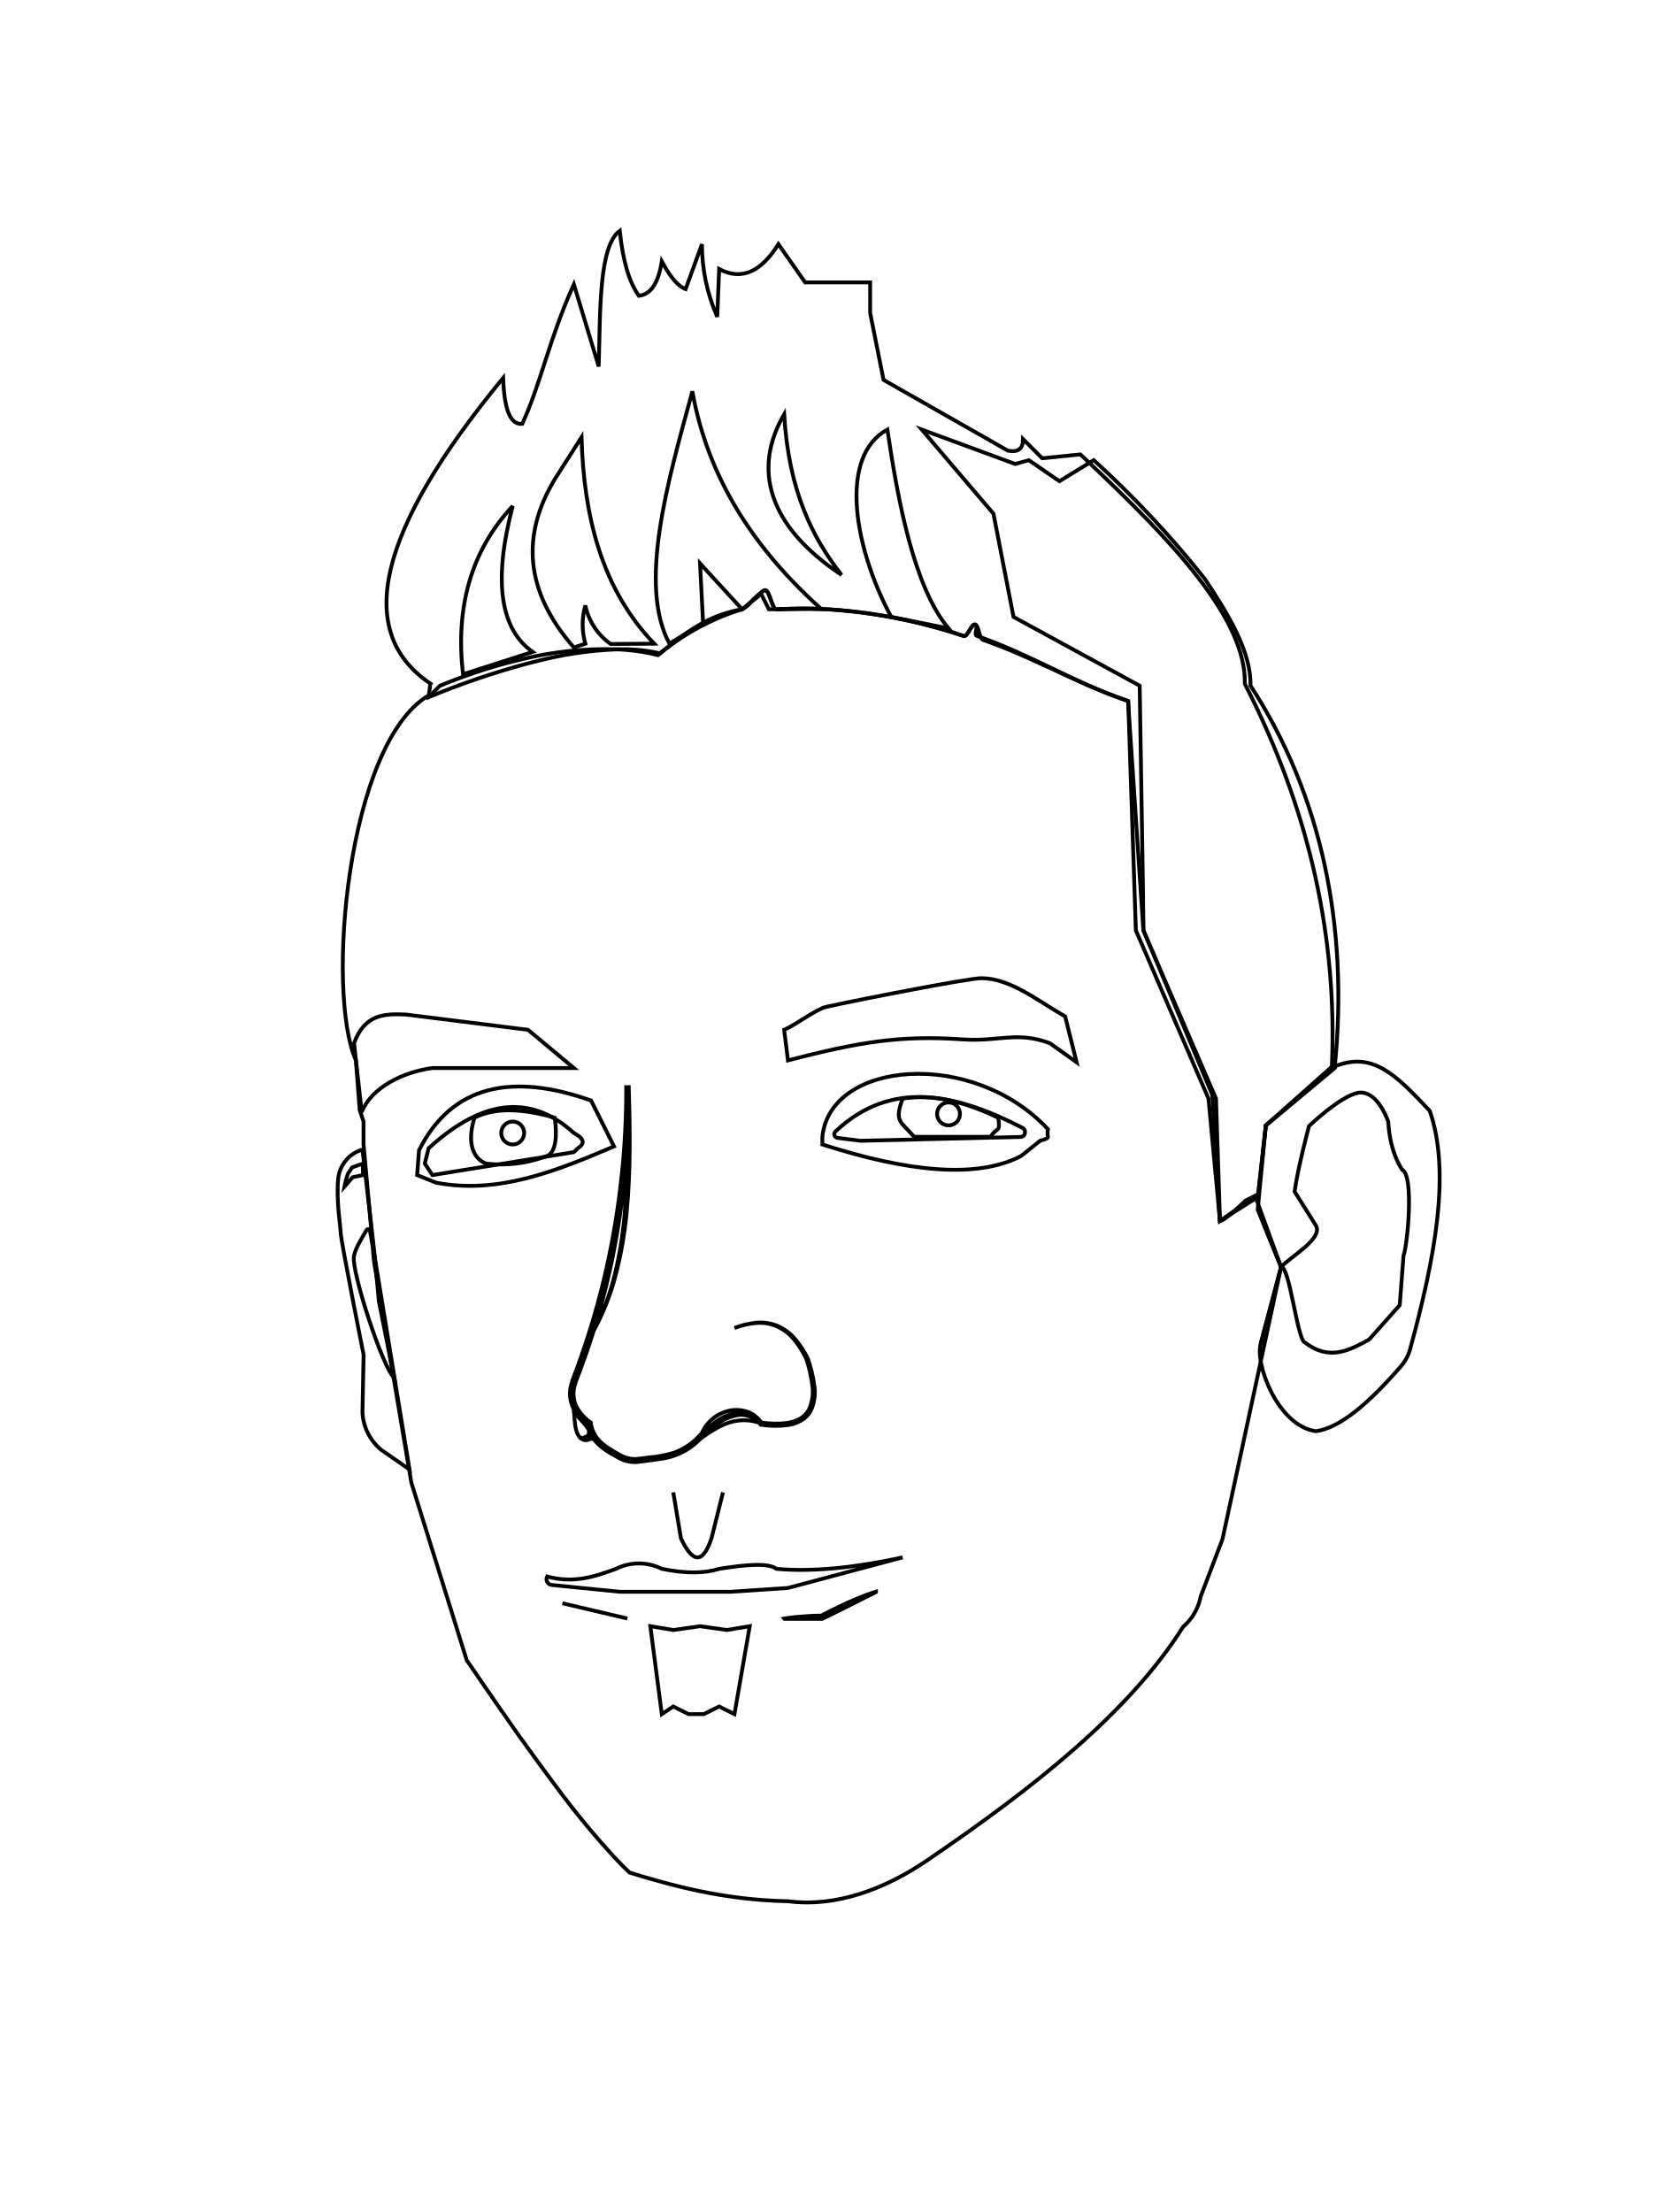
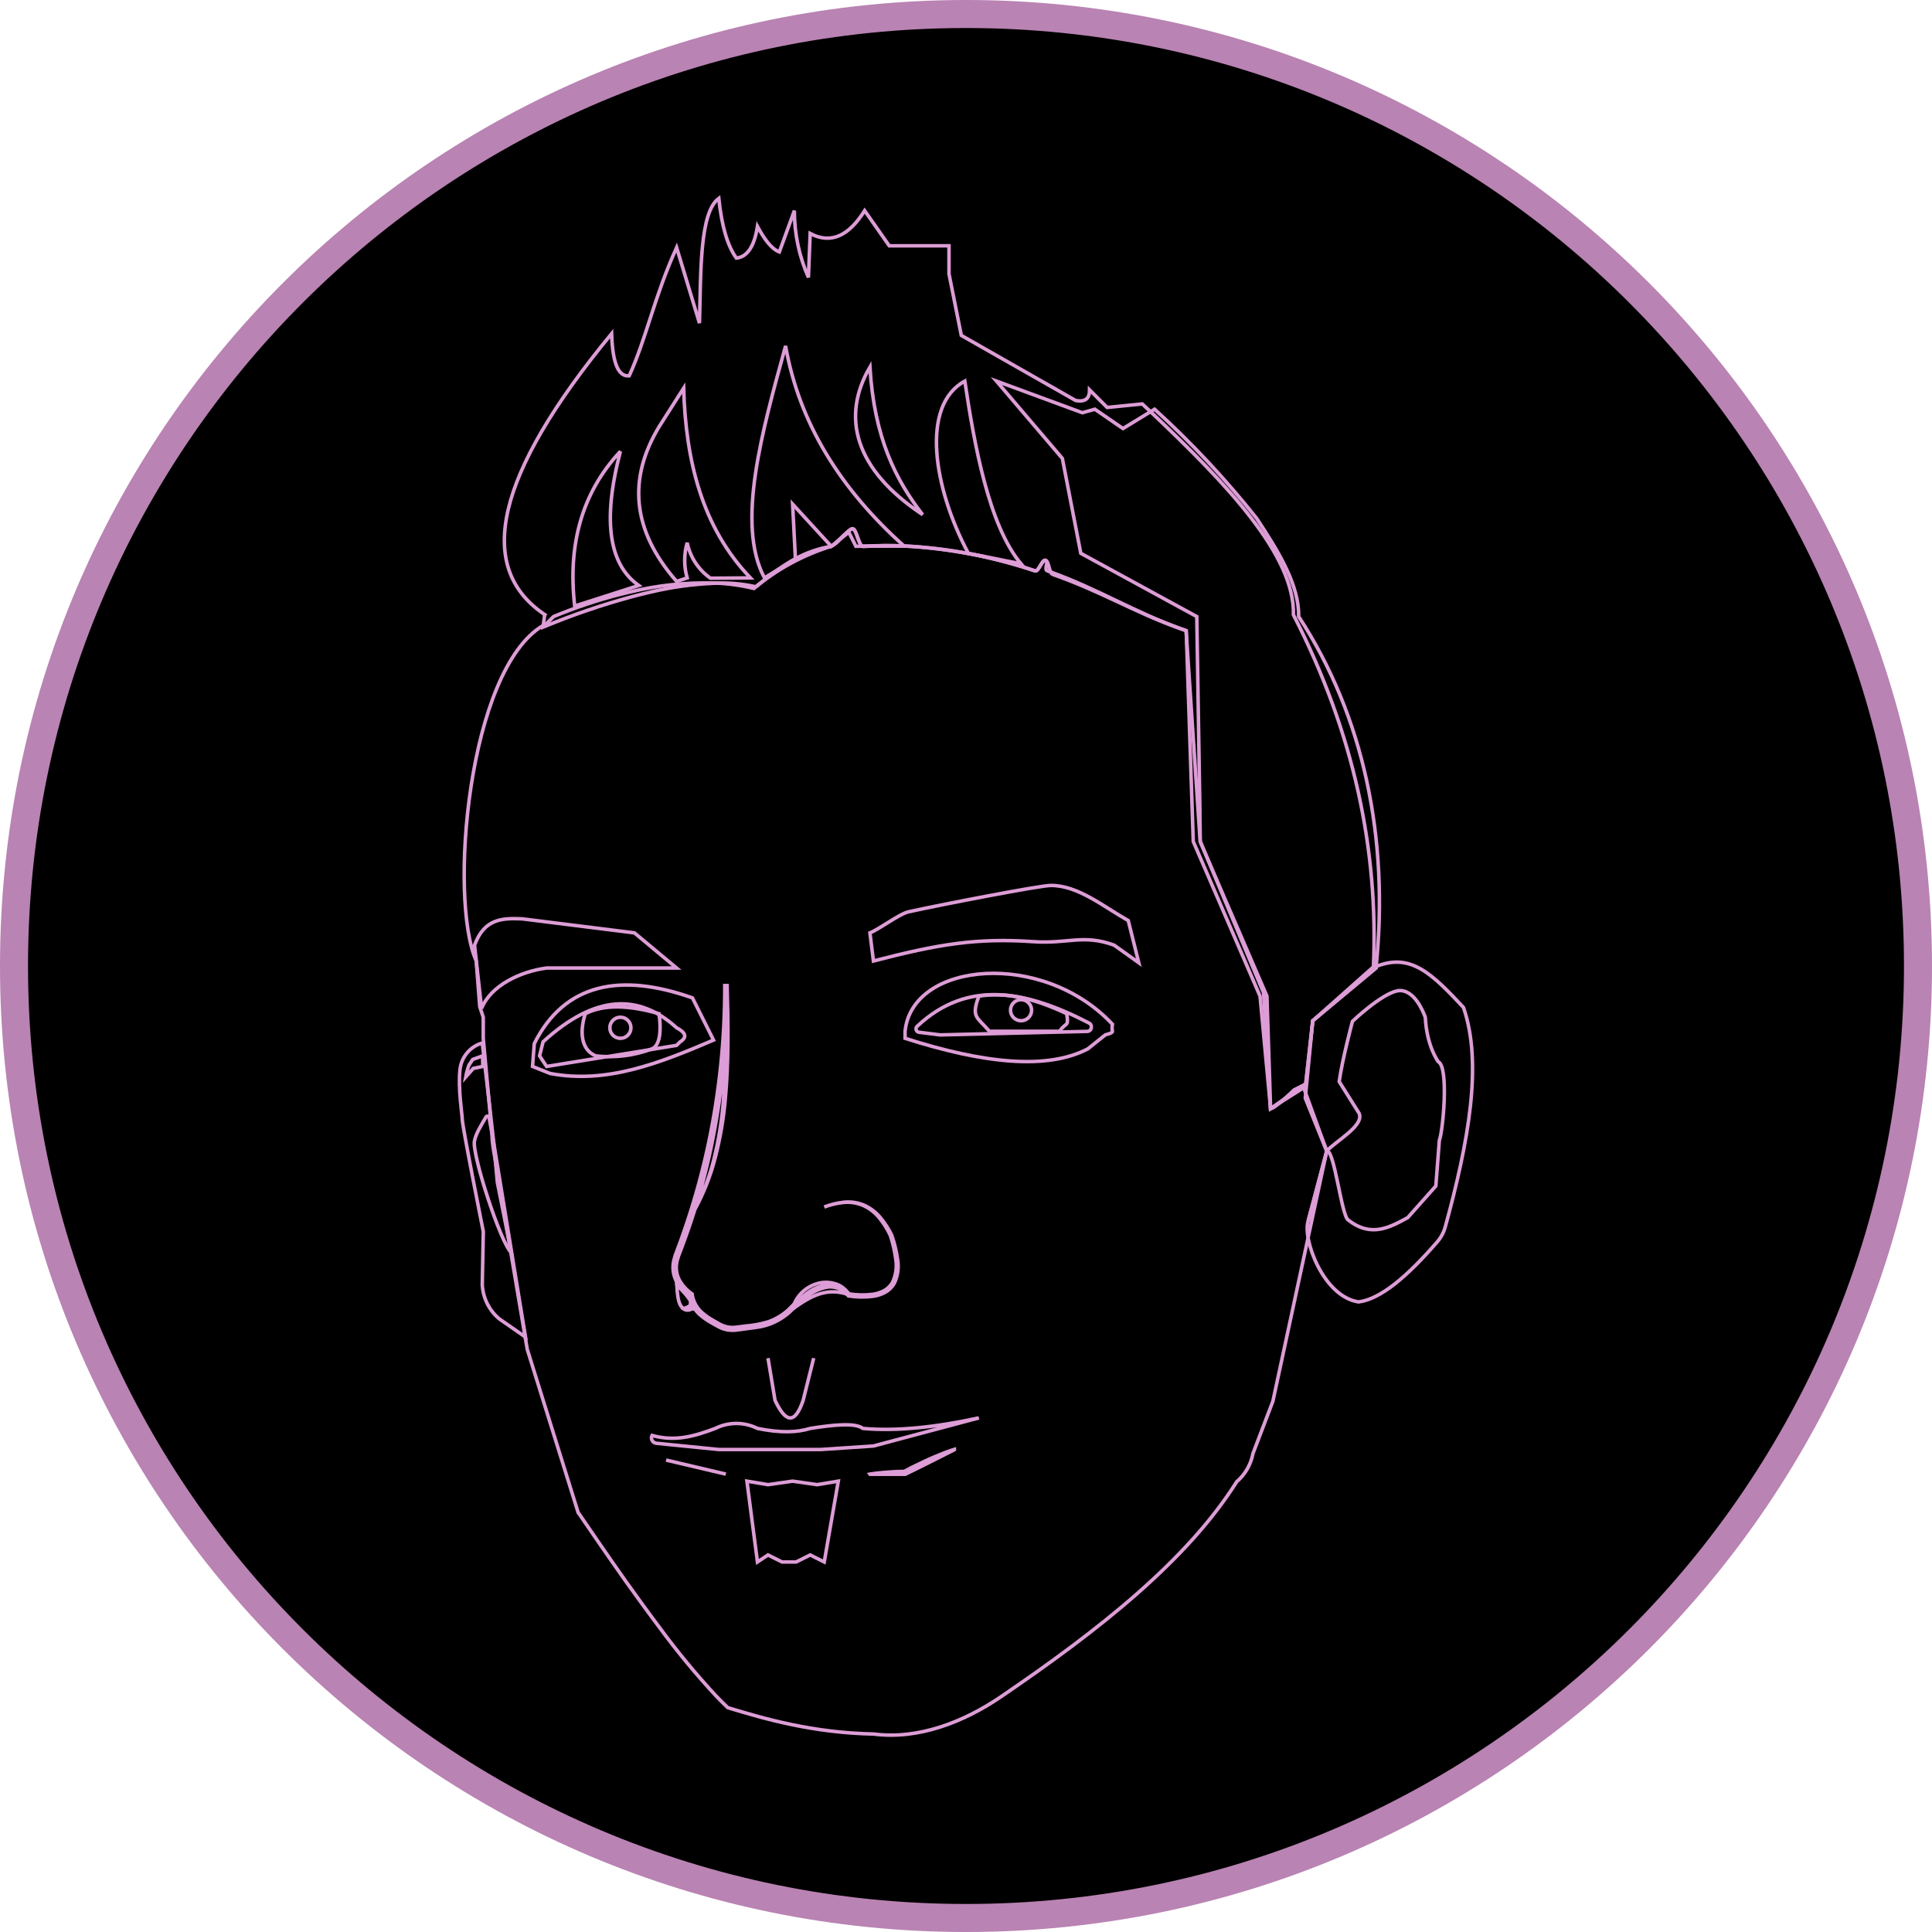
- <svg xmlns="http://www.w3.org/2000/svg" id="portraitSVG" viewBox="0 0 433.95 200" width="150" version="1.1" height="200">
-   <defs id="defs4" style="stroke:#000000">
+ <svg xmlns="http://www.w3.org/2000/svg" id="portraitSVG" viewBox="0 0 1446.5 500" width="500" version="1.1" height="500">
+   <defs id="defs4" style="stroke:#dd9dd6">
    <style id="style2">
                    * {
-                         stroke: #000;
+                         stroke: #dd9dd6 ;
                        }
                        
                        </style>
  </defs>
-   <g id="layer1">
-     <path d="m 348.38,89.728 -17.27,15.34 -2,18 -10,7 -3,-32 -19,-44 -0.27,-8.07 -1.73,-51.93 -1.56,-0.55 c -13.08,-4.66 -23.39,-11.21 -37,-16.13 l -1,-0.35 c -0.91,-0.32 0.32,-2.34 -0.3,-2.88 a 0.51,0.51 0 0 0 -0.16,-0.09 c -1,-0.35 -2,3.34 -3,3 a 139.3,139.3 0 0 0 -37.28,-7.09 109.83,109.83 0 0 0 -11.21,0.08 h -0.6 c -1.12,-0.3 -1.73,-5.12 -2.87,-5 a 1,1 0 0 0 -0.39,0.15 l -0.18,0.11 -0.32,0.23 c -0.78,0.62 -1.83,1.71 -2.8,2.66 a 7.44,7.44 0 0 1 -2.33,1.86 33,33 0 0 0 -10.2,3.53 45.66,45.66 0 0 0 -4.77,3 l -0.09,0.06 c -2.06,1.46 -4.16,3.11 -6.44,4.93 a 42.81,42.81 0 0 0 -11.81,-1 96.07,96.07 0 0 0 -17.99,2.48 c -1.74,0.4 -3.5,0.83 -5.28,1.31 a 207.79,207.79 0 0 0 -25.42,8.69 l 0.06,-0.48 0.39,-3 0.05,-0.06 -0.7,-0.48 -0.12,-0.09 c -18.53,-13.21 -13.63,-38.79 19.82,-79.39 0.31,9.31 2.25,12.24 5,12 4.87,-10.6 7.2,-22.68 13.5,-36.5 l 6.5,21.5 c 0.41,-14.9 0.05,-31.5 5.5,-35.5 0.81,7.9 2.49,13.54 5,17 3,-0.32 5.07,-3.11 6,-9 1.89,3.48 3.89,6.35 6.23,7.25 l 4.27,-11.75 a 47,47 0 0 0 4,19 l 0.5,-12.5 c 6.07,3.23 11.14,0.46 15.5,-6.5 l 7,10 h 17 v 8 l 3.5,17.5 32.5,18.5 c 2.8,0.57 4,-0.6 4,-3 l 5,5 10,-1 2.34,2.21 c 21.86,20.66 41.06,40.88 40.66,57.79 17.41,33.95 24.2,67.29 22.77,100.16 z" id="path8" style="fill:none;stroke:#000000;stroke-width:1" />
-     <path stroke-miterlimit="10" d="m 335.095,142.133 -15.331,71.199 -5.673,14.896 c -0.392,2.033 -1.225,3.954 -2.44,5.63 -0.626,0.865 -1.351,1.653 -2.16,2.35 -14.1,22.39 -39.11,42.16 -67.11,61.21 -10.58,7.2 -23.51,12.26 -36.2,10.6 -17.15,-0.33 -30.84,-4.24 -41.5,-7.5 -1.16,-1.087 -2.343,-2.27 -3.55,-3.55 -5.538,-5.981 -10.736,-12.268 -15.57,-18.83 -3.23,-4.29 -6.56,-8.89 -10,-13.69 v 0 c -2.58,-3.66 -5.2,-7.43 -7.85,-11.27 -1.75,-2.54 -3.51,-5.12 -5.28,-7.71 l -0.32,-0.4 -14.5,-46.5 -0.61,-3.57 -4.08,-24.12 -0.86,-5 v -0.13 l -3.45,-20.38 v -0.07 l -0.61,-3.58 c -0.24,-1.405 -0.38,-2.825 -0.42,-4.25 l -0.07,-0.74 v 0 l -0.78,-8.72 -1.64,-17.94 v -6 l -1,-3 -1,-13 c -7.89,-17.74 -2.39,-82.89 19.06,-95.48 0.31,-0.19 0.62,-0.36 0.94,-0.52 l 2,-2 c 6.174,-2.565 12.523,-4.684 19,-6.34 0.92,-0.24 1.83,-0.46 2.73,-0.66 7.853,-1.901 15.923,-2.755 24,-2.54 3.807,0.118 7.591,0.634 11.29,1.54 6.462,-5.423 13.941,-9.503 22,-12 0.666,-0.375 1.267,-0.854 1.78,-1.42 l 0.07,-0.06 c 1.031,-1.059 2.12,-2.06 3.26,-3 l 0.32,-0.23 0.18,-0.11 c 0.118,-0.077 0.251,-0.128 0.39,-0.15 1.14,-0.13 1.75,4.69 2.87,5 h 0.6 c 3.739,-0.231 7.487,-0.272 11.23,-0.12 12.699,0.65 25.249,3.035 37.3,7.09 1,0.34 2,-3.35 3,-3 0.058,0.02 0.113,0.051 0.16,0.09 0.61,0.46 0.82,2.23 1.27,3.23 0.09,0.294 0.296,0.54 0.57,0.68 13.72,4.83 22.68,10.45 35.4,15.09 l 1,0.36 1.56,0.55 3.52,52.77 0.48,7.23 19,44 1.04,32 9.416,-5.945 z" id="path10" style="fill:none;stroke:#000000;stroke-width:1;stroke-miterlimit:10" />
-     <path d="m 92.61,83.568 c 2.78,-7.54 7.76,-7.73 13.5,-7.5 l 32,4 12,10 h -37 c -7.53,1 -15.9,5 -18.5,11.5 z m 112.5,-3.5 1,8 c 18.58,-4.82 29.48,-6.61 45.5,-5.5 9.87,0.68 14.22,-2.22 23,1 l 7,5 -3,-12 c -7.09,-4 -14.24,-10 -22,-10 -3,0 -30.22,5.25 -40.5,7.5 -2.56,0.56 -8.3,4.92 -11,6 z" id="path12" style="fill:none;stroke:#000000;stroke-width:1" />
-     <path d="m 109.61,111.568 c 8.69,-17.33 24.74,-20.17 45,-13 l 6,12 c -15.4,6.56 -30.38,12.56 -46.5,9.5 l -5,-2 z" class="cls-5" id="path14" style="fill:none;stroke:#000000;stroke-width:1" />
-     <path d="m 112.11,111.068 c 15,-13.72 27.42,-13.62 38,-4 2.6,1.37 3.08,2.71 1,4 l -1,1 -37,6 -2,-3 z" class="cls-6" id="path16" style="fill:none;stroke:#000000;stroke-width:1" />
-     <g id="Layer_12" data-name="Layer 12" style="stroke:#000000" transform="translate(87.81029,-128.9324)">
-       <path d="m 36.3,232 c -1.75,5.55 -1,10.38 3,12 a 34.12,34.12 0 0 0 16,-2 c 2.35,-1 2.65,-5.41 2,-10 -8.41,-2.41 -15.61,-2.75 -21,0 z" class="cls-7" id="path18" style="fill:none;stroke:#000000" />
-       <circle cx="46.3" cy="236" r="3" class="cls-8" id="circle20" style="fill:none;stroke:#000000" />
+   <g id="layer2" style="stroke:#dd9dd6" transform="translate(0,867.9)">
+     <ellipse style="opacity:1;fill:#000000;fill-opacity:1;fill-rule:nonzero;stroke:#b983b3;stroke-width:20.98;stroke-linecap:round;stroke-linejoin:round;stroke-miterlimit:4;stroke-dasharray:none;stroke-dashoffset:0.544;stroke-opacity:1;paint-order:fill markers stroke" id="path886" cx="723.25" cy="-617.9" rx="712.76" ry="712.76" />
+   </g>
+   <g id="layer1" style="stroke:#dd9dd6" transform="translate(0,867.9)">
+     <g id="g917" style="stroke:#dd9dd6" transform="matrix(2.631359,0,0,2.631359,111.5997,-853.3839)">
+       <path style="fill:none;stroke:#dd9dd6;stroke-width:1" id="path8" d="m 348.38,89.728 -17.27,15.34 -2,18 -10,7 -3,-32 -19,-44 -0.27,-8.07 -1.73,-51.93 -1.56,-0.55 c -13.08,-4.66 -23.39,-11.21 -37,-16.13 l -1,-0.35 c -0.91,-0.32 0.32,-2.34 -0.3,-2.88 a 0.51,0.51 0 0 0 -0.16,-0.09 c -1,-0.35 -2,3.34 -3,3 a 139.3,139.3 0 0 0 -37.28,-7.09 109.83,109.83 0 0 0 -11.21,0.08 h -0.6 c -1.12,-0.3 -1.73,-5.12 -2.87,-5 a 1,1 0 0 0 -0.39,0.15 l -0.18,0.11 -0.32,0.23 c -0.78,0.62 -1.83,1.71 -2.8,2.66 a 7.44,7.44 0 0 1 -2.33,1.86 33,33 0 0 0 -10.2,3.53 45.66,45.66 0 0 0 -4.77,3 l -0.09,0.06 c -2.06,1.46 -4.16,3.11 -6.44,4.93 a 42.81,42.81 0 0 0 -11.81,-1 96.07,96.07 0 0 0 -17.99,2.48 c -1.74,0.4 -3.5,0.83 -5.28,1.31 a 207.79,207.79 0 0 0 -25.42,8.69 l 0.06,-0.48 0.39,-3 0.05,-0.06 -0.7,-0.48 -0.12,-0.09 c -18.53,-13.21 -13.63,-38.79 19.82,-79.39 0.31,9.31 2.25,12.24 5,12 4.87,-10.6 7.2,-22.68 13.5,-36.5 l 6.5,21.5 c 0.41,-14.9 0.05,-31.5 5.5,-35.5 0.81,7.9 2.49,13.54 5,17 3,-0.32 5.07,-3.11 6,-9 1.89,3.48 3.89,6.35 6.23,7.25 l 4.27,-11.75 a 47,47 0 0 0 4,19 l 0.5,-12.5 c 6.07,3.23 11.14,0.46 15.5,-6.5 l 7,10 h 17 v 8 l 3.5,17.5 32.5,18.5 c 2.8,0.57 4,-0.6 4,-3 l 5,5 10,-1 2.34,2.21 c 21.86,20.66 41.06,40.88 40.66,57.79 17.41,33.95 24.2,67.29 22.77,100.16 z" />
+       <path style="fill:none;stroke:#dd9dd6;stroke-width:1;stroke-miterlimit:10" id="path10" d="m 335.095,142.133 -15.331,71.199 -5.673,14.896 c -0.392,2.033 -1.225,3.954 -2.44,5.63 -0.626,0.865 -1.351,1.653 -2.16,2.35 -14.1,22.39 -39.11,42.16 -67.11,61.21 -10.58,7.2 -23.51,12.26 -36.2,10.6 -17.15,-0.33 -30.84,-4.24 -41.5,-7.5 -1.16,-1.087 -2.343,-2.27 -3.55,-3.55 -5.538,-5.981 -10.736,-12.268 -15.57,-18.83 -3.23,-4.29 -6.56,-8.89 -10,-13.69 v 0 c -2.58,-3.66 -5.2,-7.43 -7.85,-11.27 -1.75,-2.54 -3.51,-5.12 -5.28,-7.71 l -0.32,-0.4 -14.5,-46.5 -0.61,-3.57 -4.08,-24.12 -0.86,-5 v -0.13 l -3.45,-20.38 v -0.07 l -0.61,-3.58 c -0.24,-1.405 -0.38,-2.825 -0.42,-4.25 l -0.07,-0.74 v 0 l -0.78,-8.72 -1.64,-17.94 v -6 l -1,-3 -1,-13 c -7.89,-17.74 -2.39,-82.89 19.06,-95.48 0.31,-0.19 0.62,-0.36 0.94,-0.52 l 2,-2 c 6.174,-2.565 12.523,-4.684 19,-6.34 0.92,-0.24 1.83,-0.46 2.73,-0.66 7.853,-1.901 15.923,-2.755 24,-2.54 3.807,0.118 7.591,0.634 11.29,1.54 6.462,-5.423 13.941,-9.503 22,-12 0.666,-0.375 1.267,-0.854 1.78,-1.42 l 0.07,-0.06 c 1.031,-1.059 2.12,-2.06 3.26,-3 l 0.32,-0.23 0.18,-0.11 c 0.118,-0.077 0.251,-0.128 0.39,-0.15 1.14,-0.13 1.75,4.69 2.87,5 h 0.6 c 3.739,-0.231 7.487,-0.272 11.23,-0.12 12.699,0.65 25.249,3.035 37.3,7.09 1,0.34 2,-3.35 3,-3 0.058,0.02 0.113,0.051 0.16,0.09 0.61,0.46 0.82,2.23 1.27,3.23 0.09,0.294 0.296,0.54 0.57,0.68 13.72,4.83 22.68,10.45 35.4,15.09 l 1,0.36 1.56,0.55 3.52,52.77 0.48,7.23 19,44 1.04,32 9.416,-5.945 z" stroke-miterlimit="10" />
+       <path style="fill:none;stroke:#dd9dd6;stroke-width:1" id="path12" d="m 92.61,83.568 c 2.78,-7.54 7.76,-7.73 13.5,-7.5 l 32,4 12,10 h -37 c -7.53,1 -15.9,5 -18.5,11.5 z m 112.5,-3.5 1,8 c 18.58,-4.82 29.48,-6.61 45.5,-5.5 9.87,0.68 14.22,-2.22 23,1 l 7,5 -3,-12 c -7.09,-4 -14.24,-10 -22,-10 -3,0 -30.22,5.25 -40.5,7.5 -2.56,0.56 -8.3,4.92 -11,6 z" />
+       <path style="fill:none;stroke:#dd9dd6;stroke-width:1" id="path14" class="cls-5" d="m 109.61,111.568 c 8.69,-17.33 24.74,-20.17 45,-13 l 6,12 c -15.4,6.56 -30.38,12.56 -46.5,9.5 l -5,-2 z" />
+       <path style="fill:none;stroke:#dd9dd6;stroke-width:1" id="path16" class="cls-6" d="m 112.11,111.068 c 15,-13.72 27.42,-13.62 38,-4 2.6,1.37 3.08,2.71 1,4 l -1,1 -37,6 -2,-3 z" />
+       <g transform="translate(87.81029,-128.9324)" style="stroke:#dd9dd6" data-name="Layer 12" id="Layer_12">
+         <path style="fill:none;stroke:#dd9dd6" id="path18" class="cls-7" d="m 36.3,232 c -1.75,5.55 -1,10.38 3,12 a 34.12,34.12 0 0 0 16,-2 c 2.35,-1 2.65,-5.41 2,-10 -8.41,-2.41 -15.61,-2.75 -21,0 z" />
+         <circle style="fill:none;stroke:#dd9dd6" id="circle20" class="cls-8" r="3" cy="236" cx="46.3" />
+       </g>
+       <path style="fill:none;stroke:#dd9dd6;stroke-width:1" id="path23" class="cls-5" d="m 215.11,108.068 c 2,-20 39.32,-23.14 59,-2 a 5.09,5.09 0 0 0 0,2 c 0.13,0.54 -2,1 -2,1 l -5,4 c -11.45,6 -29.43,4.23 -52,-3 z" />
+       <path style="fill:none;stroke:#dd9dd6;stroke-width:1" id="path25" class="cls-6" d="m 218.68,106.528 c 14.39,-13.43 31.2,-9.93 48.82,-0.78 a 1.12,1.12 0 0 1 0.61,1 v 0.16 a 1.19,1.19 0 0 1 -1.16,1.19 l -41.84,1 -5.85,-0.73 a 1,1 0 0 1 -0.58,-1.84 z" />
+       <path style="fill:none;stroke:#dd9dd6;stroke-width:1" id="path27" class="cls-7" d="m 236.11,98.068 c -2.28,6.15 -0.5,5.88 3,10 h 20 c 1.69,-2.75 2.65,-0.92 2,-5 -8.4,-4 -16.73,-6.33 -25,-5 z" />
+       <circle style="fill:none;stroke:#dd9dd6;stroke-width:1" id="circle29" class="cls-8" r="3" cy="102.068" cx="248.11" />
+       <path style="fill:none;stroke:#dd9dd6;stroke-width:1" id="path31" d="m 192.11,158.068 a 21.93,21.93 0 0 1 5.64,-1.37 11.68,11.68 0 0 1 5.72,0.86 12.63,12.63 0 0 1 4.62,3.54 25,25 0 0 1 3.18,4.89 35.21,35.21 0 0 1 1.68,6.8 11.39,11.39 0 0 1 -0.91,7 6.73,6.73 0 0 1 -2.55,2.53 10.24,10.24 0 0 1 -3.38,1.14 24.06,24.06 0 0 1 -7,-0.09 h -0.11 l -0.07,-0.09 a 6.56,6.56 0 0 0 -5.66,-2.47 12.41,12.41 0 0 0 -5.92,2.62 44.29,44.29 0 0 0 -5,4.45 17.5,17.5 0 0 1 -5.83,3.53 17.19,17.19 0 0 1 -3.32,0.84 l -3.34,0.46 c -1.12,0.14 -2.18,0.32 -3.36,0.43 a 8.52,8.52 0 0 1 -3.46,-0.54 10.17,10.17 0 0 1 -1.55,-0.77 l -1.48,-0.82 a 19.72,19.72 0 0 1 -2.85,-1.94 9.46,9.46 0 0 1 -3.48,-5.92 l 0.17,0.29 a 12.79,12.79 0 0 1 -3.9,-4.39 8.72,8.72 0 0 1 -0.62,-5.86 18,18 0 0 1 0.91,-2.77 l 1,-2.67 c 0.62,-1.8 1.29,-3.58 1.86,-5.39 a 205.59,205.59 0 0 0 6,-22 215.41,215.41 0 0 0 4.71,-45.29 h 0.66 c 0.32,10.89 0.49,21.83 -0.55,32.71 a 103.52,103.52 0 0 1 -2.79,16.12 64.69,64.69 0 0 1 -6,15.18 64.08,64.08 0 0 0 5.75,-15.24 103.29,103.29 0 0 0 2.55,-16.11 265.23,265.23 0 0 0 0.38,-32.66 h 0.66 a 216.49,216.49 0 0 1 -4.43,45.48 194.45,194.45 0 0 1 -6,22.11 c -0.58,1.81 -1.27,3.6 -1.9,5.4 l -1,2.67 a 17.45,17.45 0 0 0 -0.89,2.64 7.78,7.78 0 0 0 0.53,5.27 11.73,11.73 0 0 0 3.61,4.08 l 0.15,0.11 v 0.18 a 8.58,8.58 0 0 0 3.16,5.41 19.58,19.58 0 0 0 2.7,1.86 l 1.46,0.83 a 8.5,8.5 0 0 0 1.45,0.72 7.58,7.58 0 0 0 3.13,0.51 c 1.05,-0.09 2.21,-0.27 3.3,-0.41 a 30.43,30.43 0 0 0 6.52,-1.22 17,17 0 0 0 5.61,-3.36 43.31,43.31 0 0 1 5,-4.48 13.17,13.17 0 0 1 6.25,-2.7 6.54,6.54 0 0 1 3.43,0.58 8.24,8.24 0 0 1 2.73,2.13 l -0.18,-0.1 a 24,24 0 0 0 6.87,0.12 9.93,9.93 0 0 0 3.21,-1.05 6.23,6.23 0 0 0 2.35,-2.32 11.18,11.18 0 0 0 0.93,-6.65 35.82,35.82 0 0 0 -1.56,-6.76 24,24 0 0 0 -3.06,-4.89 12.6,12.6 0 0 0 -4.49,-3.54 11.47,11.47 0 0 0 -5.64,-0.93 21.63,21.63 0 0 0 -5.6,1.31 z" />
+       <path style="fill:none;stroke:#dd9dd6;stroke-width:1" id="path33" class="cls-9" d="m 150.11,178.068 c 0.11,5.91 0.57,9.24 3,9 h 2.2 c -1.48,-3.39 -3.51,-5 -5.2,-7 z" />
+       <path style="fill:none;stroke:#dd9dd6;stroke-width:1;stroke-miterlimit:10" id="path35" d="m 143.11,223.068 c 6.78,1.85 12.19,0.16 18,-2 a 13.42,13.42 0 0 1 12,0 c 6.54,1.33 11.35,1.16 15,0 6.89,-1.09 12.85,-1.64 15,0 9.43,0.85 20.55,-0.29 33,-3 l -30,8 -15,1 h -29 l -17.77,-1.78 a 1.54,1.54 0 0 1 -1.23,-2.22 z" stroke-miterlimit="10" />
+       <path style="fill:none;stroke:#dd9dd6;stroke-width:1" id="path37" class="cls-11" d="m 176.11,201.068 2,12 c 2.87,6.11 5.57,7.22 8,0 l 3,-12" />
+       <path style="fill:none;stroke:#dd9dd6;stroke-width:1" id="path39" class="cls-12" d="m 170.11,236.068 3,23 3,-2 4,2 h 4 l 4,-2 4,2 4,-23 -6,1 -7,-1 -7,1 z" />
+       <path style="fill:none;stroke:#dd9dd6;stroke-width:1" id="path41" class="cls-13" d="m 368.81,163.738 c -0.438,1.572 -1.22,3.027 -2.29,4.26 -8.46,9.78 -16.11,16.29 -22.36,17.07 -10,-1.44 -16.014,-17.829 -14.358,-23.009 l 3.818,-13.876 -3.818,13.876 5.293,-19.925 -6.108,-15.13 2.123,-21.935 13.871,-11.694 c 1.231,-1.463 2.679,-2.624 4.169,-3.746 9.78,-3.93 15.76,1.93 24.84,11.65 5.53,15.92 1.43,38.34 -5.18,62.46 z" />
+       <path style="fill:none;stroke:#dd9dd6;stroke-width:1" id="path45" class="cls-9" d="m 329.802,162.058 5.293,-19.925 c 2.198,-0.403 4.181,18.572 6.133,19.66 6.511,5.029 11.698,2.114 16.902,-0.705 l 8,-9 1,-13 c 1,-2.43 2.793,-20.83 -0.316,-22.38 0,0 -3.274,-4.33 -3.683,-12.62 -0.6,-1.68 -3.253,-8.209 -7.823,-7.559 -4.685,0.84 -12.907,8.714 -12.907,8.714 0,0 -2.94,11.017 -3.77,17.137 l 5.63,8.967 c 1.724,3.448 -6.567,7.937 -9.165,10.785 l -6.108,-15.13" />
+       <path style="fill:none;stroke:#dd9dd6;stroke-width:1" id="path85" class="cls-13" d="m 107.11,195.068 -0.11,-0.07 -7.35,-5.1 a 13.58,13.58 0 0 1 -4.84,-9.77 l 0.3,-15.06 c 0,0 -6,-30 -6,-32 0,-1.24 -1.23,-8.68 -0.64,-14.12 a 8.85,8.85 0 0 1 6.34,-7.55 l 1.93,16.53 1.37,12.14 z" />
+       <path style="fill:none;stroke:#dd9dd6;stroke-width:1" id="path87" class="cls-13" d="m 92.11,116.068 -1.1,1.65 a 20.67,20.67 0 0 0 -0.9,3.35 l 2.15,-2.44 2.71,-0.56 -0.09,-3 z m 4.7,16.82 a 0.525,0.525 0 0 0 -1,-0.32 c -1.27,2.18 -2.85,4.64 -3.23,6.75 -0.71,3.86 7.53,29.2 10.52,31.75 l -4,-20 -1,-11 z" />
+       <path style="fill:none;stroke:#dd9dd6;stroke-width:1" id="path89" d="m 183.11,187.068 a 9.42,9.42 0 0 1 2.38,-4.39 10.29,10.29 0 0 1 4.39,-2.75 8.89,8.89 0 0 1 5.28,-0.05 6.51,6.51 0 0 1 4,3.19 12.4,12.4 0 0 0 -8.35,-0.28 18.51,18.51 0 0 0 -3.79,1.72 c -1.3,0.73 -2.52,1.61 -3.91,2.56 z m -31,0 a 5.15,5.15 0 0 1 0.88,-0.44 3.71,3.71 0 0 0 0.66,-0.32 0.62,0.62 0 0 0 0.32,-0.35 6,6 0 0 0 0.14,-0.89 1.3,1.3 0 0 1 0.64,0.89 1.09,1.09 0 0 1 -0.09,0.68 1.32,1.32 0 0 1 -0.47,0.52 1.8,1.8 0 0 1 -1.09,0.24 1.92,1.92 0 0 1 -0.99,-0.33 z" />
+       <path style="fill:none;stroke:#dd9dd6;stroke-width:1" id="path91" class="cls-12" d="m 171.11,-20.932 -11.38,0.08 a 16.35,16.35 0 0 1 -6.62,-10.08 18.09,18.09 0 0 0 0,10 l -3,1 c -12.9,-14.74 -13.79,-29.41 -5,-44 l 7,-11 c 0.58,20.59 5.21,39.59 19,54 z m 43.7,-9.08 -13.7,0.08 -2,-4 -5,4 -11,-12 0.8,15.57 -8.8,5.43 c -8.24,-15.38 -0.54,-42.11 6,-66 3.89,22.07 15.7,40.81 33.7,56.92 z m -9.7,-50.92 c -8.3,14.26 -4.3,29.17 15,42 -7.61,-9.78 -13.79,-21.88 -15,-42 z m -71,24 c -11,11.77 -15,26.61 -13,44 l 18.22,-5.85 c -8.26,-5.81 -10.52,-17.99 -5.22,-38.15 z" />
+       <path style="fill:none;stroke:#dd9dd6;stroke-width:1;stroke-miterlimit:10" id="path93" d="m 147.11,230.068 17,4" stroke-miterlimit="10" />
+       <g transform="translate(87.81029,-128.9324)" style="stroke:#dd9dd6" id="g99">
+         <path style="fill:none;stroke:#dd9dd6" id="path95" d="m 117.3,363 h 10 l 14,-7" />
+         <path style="fill:none;stroke:#dd9dd6" id="path97" d="m 117.3,363 c 0.83,-0.15 1.67,-0.23 2.5,-0.33 0.83,-0.1 1.67,-0.15 2.5,-0.22 0.83,-0.07 1.67,-0.13 2.5,-0.17 l 2.5,-0.06 -0.37,0.09 c 1.16,-0.6 2.29,-1.26 3.48,-1.79 L 134,358.8 c 1.19,-0.54 2.41,-1 3.62,-1.51 0.6,-0.27 1.22,-0.47 1.84,-0.7 0.62,-0.23 1.23,-0.44 1.87,-0.63 v 0.08 c -4.66,2.35 -9.3,4.73 -14,7 h -10 z" />
+       </g>
+       <path style="fill:none;stroke:#dd9dd6;stroke-width:1" id="path103" class="cls-12" d="m 232.11,-76.932 c 2.68,18 6.84,41.12 16,52 l -15,-3 c -9.97,-18.68 -13.65,-42.12 -1,-49 z" />
+       <path style="fill:none;stroke:#dd9dd6;stroke-width:1" id="path115" class="cls-12" d="m 349.15,89.628 v 0.44 l -18.04,15 -2,18 -3.3,1.67 c 0,0 -5.763,5.609 -6.74,5.33 l -1.96,-33 -18,-43 -0.11,-7.05 v -1.78 l -0.89,-55.17 -33,-18 -5.25,-27 -18.75,-22 24.44,9 3.56,-1 8,5.5 7.84,-4.79 1.16,-0.71 c 10.479,9.542 20.177,19.909 29,31 6.47,9.76 12.12,19.13 12,28 18.6,28.51 25.7,63.19 22.04,99.56 z" />
    </g>
-     <path d="m 215.11,108.068 c 2,-20 39.32,-23.14 59,-2 a 5.09,5.09 0 0 0 0,2 c 0.13,0.54 -2,1 -2,1 l -5,4 c -11.45,6 -29.43,4.23 -52,-3 z" class="cls-5" id="path23" style="fill:none;stroke:#000000;stroke-width:1" />
-     <path d="m 218.68,106.528 c 14.39,-13.43 31.2,-9.93 48.82,-0.78 a 1.12,1.12 0 0 1 0.61,1 v 0.16 a 1.19,1.19 0 0 1 -1.16,1.19 l -41.84,1 -5.85,-0.73 a 1,1 0 0 1 -0.58,-1.84 z" class="cls-6" id="path25" style="fill:none;stroke:#000000;stroke-width:1" />
-     <path d="m 236.11,98.068 c -2.28,6.15 -0.5,5.88 3,10 h 20 c 1.69,-2.75 2.65,-0.92 2,-5 -8.4,-4 -16.73,-6.33 -25,-5 z" class="cls-7" id="path27" style="fill:none;stroke:#000000;stroke-width:1" />
-     <circle cx="248.11" cy="102.068" r="3" class="cls-8" id="circle29" style="fill:none;stroke:#000000;stroke-width:1" />
-     <path d="m 192.11,158.068 a 21.93,21.93 0 0 1 5.64,-1.37 11.68,11.68 0 0 1 5.72,0.86 12.63,12.63 0 0 1 4.62,3.54 25,25 0 0 1 3.18,4.89 35.21,35.21 0 0 1 1.68,6.8 11.39,11.39 0 0 1 -0.91,7 6.73,6.73 0 0 1 -2.55,2.53 10.24,10.24 0 0 1 -3.38,1.14 24.06,24.06 0 0 1 -7,-0.09 h -0.11 l -0.07,-0.09 a 6.56,6.56 0 0 0 -5.66,-2.47 12.41,12.41 0 0 0 -5.92,2.62 44.29,44.29 0 0 0 -5,4.45 17.5,17.5 0 0 1 -5.83,3.53 17.19,17.19 0 0 1 -3.32,0.84 l -3.34,0.46 c -1.12,0.14 -2.18,0.32 -3.36,0.43 a 8.52,8.52 0 0 1 -3.46,-0.54 10.17,10.17 0 0 1 -1.55,-0.77 l -1.48,-0.82 a 19.72,19.72 0 0 1 -2.85,-1.94 9.46,9.46 0 0 1 -3.48,-5.92 l 0.17,0.29 a 12.79,12.79 0 0 1 -3.9,-4.39 8.72,8.72 0 0 1 -0.62,-5.86 18,18 0 0 1 0.91,-2.77 l 1,-2.67 c 0.62,-1.8 1.29,-3.58 1.86,-5.39 a 205.59,205.59 0 0 0 6,-22 215.41,215.41 0 0 0 4.71,-45.29 h 0.66 c 0.32,10.89 0.49,21.83 -0.55,32.71 a 103.52,103.52 0 0 1 -2.79,16.12 64.69,64.69 0 0 1 -6,15.18 64.08,64.08 0 0 0 5.75,-15.24 103.29,103.29 0 0 0 2.55,-16.11 265.23,265.23 0 0 0 0.38,-32.66 h 0.66 a 216.49,216.49 0 0 1 -4.43,45.48 194.45,194.45 0 0 1 -6,22.11 c -0.58,1.81 -1.27,3.6 -1.9,5.4 l -1,2.67 a 17.45,17.45 0 0 0 -0.89,2.64 7.78,7.78 0 0 0 0.53,5.27 11.73,11.73 0 0 0 3.61,4.08 l 0.15,0.11 v 0.18 a 8.58,8.58 0 0 0 3.16,5.41 19.58,19.58 0 0 0 2.7,1.86 l 1.46,0.83 a 8.5,8.5 0 0 0 1.45,0.72 7.58,7.58 0 0 0 3.13,0.51 c 1.05,-0.09 2.21,-0.27 3.3,-0.41 a 30.43,30.43 0 0 0 6.52,-1.22 17,17 0 0 0 5.61,-3.36 43.31,43.31 0 0 1 5,-4.48 13.17,13.17 0 0 1 6.25,-2.7 6.54,6.54 0 0 1 3.43,0.58 8.24,8.24 0 0 1 2.73,2.13 l -0.18,-0.1 a 24,24 0 0 0 6.87,0.12 9.93,9.93 0 0 0 3.21,-1.05 6.23,6.23 0 0 0 2.35,-2.32 11.18,11.18 0 0 0 0.93,-6.65 35.82,35.82 0 0 0 -1.56,-6.76 24,24 0 0 0 -3.06,-4.89 12.6,12.6 0 0 0 -4.49,-3.54 11.47,11.47 0 0 0 -5.64,-0.93 21.63,21.63 0 0 0 -5.6,1.31 z" id="path31" style="fill:none;stroke:#000000;stroke-width:1" />
-     <path d="m 150.11,178.068 c 0.11,5.91 0.57,9.24 3,9 h 2.2 c -1.48,-3.39 -3.51,-5 -5.2,-7 z" class="cls-9" id="path33" style="fill:none;stroke:#000000;stroke-width:1" />
-     <path stroke-miterlimit="10" d="m 143.11,223.068 c 6.78,1.85 12.19,0.16 18,-2 a 13.42,13.42 0 0 1 12,0 c 6.54,1.33 11.35,1.16 15,0 6.89,-1.09 12.85,-1.64 15,0 9.43,0.85 20.55,-0.29 33,-3 l -30,8 -15,1 h -29 l -17.77,-1.78 a 1.54,1.54 0 0 1 -1.23,-2.22 z" id="path35" style="fill:none;stroke:#000000;stroke-width:1;stroke-miterlimit:10" />
-     <path d="m 176.11,201.068 2,12 c 2.87,6.11 5.57,7.22 8,0 l 3,-12" class="cls-11" id="path37" style="fill:none;stroke:#000000;stroke-width:1" />
-     <path d="m 170.11,236.068 3,23 3,-2 4,2 h 4 l 4,-2 4,2 4,-23 -6,1 -7,-1 -7,1 z" class="cls-12" id="path39" style="fill:none;stroke:#000000;stroke-width:1" />
-     <path d="m 368.81,163.738 c -0.438,1.572 -1.22,3.027 -2.29,4.26 -8.46,9.78 -16.11,16.29 -22.36,17.07 -10,-1.44 -16.014,-17.829 -14.358,-23.009 l 3.818,-13.876 -3.818,13.876 5.293,-19.925 -6.108,-15.13 2.123,-21.935 13.871,-11.694 c 1.231,-1.463 2.679,-2.624 4.169,-3.746 9.78,-3.93 15.76,1.93 24.84,11.65 5.53,15.92 1.43,38.34 -5.18,62.46 z" class="cls-13" id="path41" style="fill:none;stroke:#000000;stroke-width:1" />
-     <path d="m 329.802,162.058 5.293,-19.925 c 2.198,-0.403 4.181,18.572 6.133,19.66 6.511,5.029 11.698,2.114 16.902,-0.705 l 8,-9 1,-13 c 1,-2.43 2.793,-20.83 -0.316,-22.38 0,0 -3.274,-4.33 -3.683,-12.62 -0.6,-1.68 -3.253,-8.209 -7.823,-7.559 -4.685,0.84 -12.907,8.714 -12.907,8.714 0,0 -2.94,11.017 -3.77,17.137 l 5.63,8.967 c 1.724,3.448 -6.567,7.937 -9.165,10.785 l -6.108,-15.13" class="cls-9" id="path45" style="fill:none;stroke:#000000;stroke-width:1" />
-     <path d="m 107.11,195.068 -0.11,-0.07 -7.35,-5.1 a 13.58,13.58 0 0 1 -4.84,-9.77 l 0.3,-15.06 c 0,0 -6,-30 -6,-32 0,-1.24 -1.23,-8.68 -0.64,-14.12 a 8.85,8.85 0 0 1 6.34,-7.55 l 1.93,16.53 1.37,12.14 z" class="cls-13" id="path85" style="fill:none;stroke:#000000;stroke-width:1" />
-     <path d="m 92.11,116.068 -1.1,1.65 a 20.67,20.67 0 0 0 -0.9,3.35 l 2.15,-2.44 2.71,-0.56 -0.09,-3 z m 4.7,16.82 a 0.525,0.525 0 0 0 -1,-0.32 c -1.27,2.18 -2.85,4.64 -3.23,6.75 -0.71,3.86 7.53,29.2 10.52,31.75 l -4,-20 -1,-11 z" class="cls-13" id="path87" style="fill:none;stroke:#000000;stroke-width:1" />
-     <path d="m 183.11,187.068 a 9.42,9.42 0 0 1 2.38,-4.39 10.29,10.29 0 0 1 4.39,-2.75 8.89,8.89 0 0 1 5.28,-0.05 6.51,6.51 0 0 1 4,3.19 12.4,12.4 0 0 0 -8.35,-0.28 18.51,18.51 0 0 0 -3.79,1.72 c -1.3,0.73 -2.52,1.61 -3.91,2.56 z m -31,0 a 5.15,5.15 0 0 1 0.88,-0.44 3.71,3.71 0 0 0 0.66,-0.32 0.62,0.62 0 0 0 0.32,-0.35 6,6 0 0 0 0.14,-0.89 1.3,1.3 0 0 1 0.64,0.89 1.09,1.09 0 0 1 -0.09,0.68 1.32,1.32 0 0 1 -0.47,0.52 1.8,1.8 0 0 1 -1.09,0.24 1.92,1.92 0 0 1 -0.99,-0.33 z" id="path89" style="fill:none;stroke:#000000;stroke-width:1" />
-     <path d="m 171.11,-20.932 -11.38,0.08 a 16.35,16.35 0 0 1 -6.62,-10.08 18.09,18.09 0 0 0 0,10 l -3,1 c -12.9,-14.74 -13.79,-29.41 -5,-44 l 7,-11 c 0.58,20.59 5.21,39.59 19,54 z m 43.7,-9.08 -13.7,0.08 -2,-4 -5,4 -11,-12 0.8,15.57 -8.8,5.43 c -8.24,-15.38 -0.54,-42.11 6,-66 3.89,22.07 15.7,40.81 33.7,56.92 z m -9.7,-50.92 c -8.3,14.26 -4.3,29.17 15,42 -7.61,-9.78 -13.79,-21.88 -15,-42 z m -71,24 c -11,11.77 -15,26.61 -13,44 l 18.22,-5.85 c -8.26,-5.81 -10.52,-17.99 -5.22,-38.15 z" class="cls-12" id="path91" style="fill:none;stroke:#000000;stroke-width:1" />
-     <path stroke-miterlimit="10" d="m 147.11,230.068 17,4" id="path93" style="fill:none;stroke:#000000;stroke-width:1;stroke-miterlimit:10" />
-     <g id="g99" style="stroke:#000000" transform="translate(87.81029,-128.9324)">
-       <path d="m 117.3,363 h 10 l 14,-7" id="path95" style="fill:none;stroke:#000000" />
-       <path d="m 117.3,363 c 0.83,-0.15 1.67,-0.23 2.5,-0.33 0.83,-0.1 1.67,-0.15 2.5,-0.22 0.83,-0.07 1.67,-0.13 2.5,-0.17 l 2.5,-0.06 -0.37,0.09 c 1.16,-0.6 2.29,-1.26 3.48,-1.79 L 134,358.8 c 1.19,-0.54 2.41,-1 3.62,-1.51 0.6,-0.27 1.22,-0.47 1.84,-0.7 0.62,-0.23 1.23,-0.44 1.87,-0.63 v 0.08 c -4.66,2.35 -9.3,4.73 -14,7 h -10 z" id="path97" style="fill:none;stroke:#000000" />
-     </g>
-     <path d="m 232.11,-76.932 c 2.68,18 6.84,41.12 16,52 l -15,-3 c -9.97,-18.68 -13.65,-42.12 -1,-49 z" class="cls-12" id="path103" style="fill:none;stroke:#000000;stroke-width:1" />
-     <path d="m 349.15,89.628 v 0.44 l -18.04,15 -2,18 -3.3,1.67 c 0,0 -5.763,5.609 -6.74,5.33 l -1.96,-33 -18,-43 -0.11,-7.05 v -1.78 l -0.89,-55.17 -33,-18 -5.25,-27 -18.75,-22 24.44,9 3.56,-1 8,5.5 7.84,-4.79 1.16,-0.71 c 10.479,9.542 20.177,19.909 29,31 6.47,9.76 12.12,19.13 12,28 18.6,28.51 25.7,63.19 22.04,99.56 z" class="cls-12" id="path115" style="fill:none;stroke:#000000;stroke-width:1" />
  </g>
</svg>
